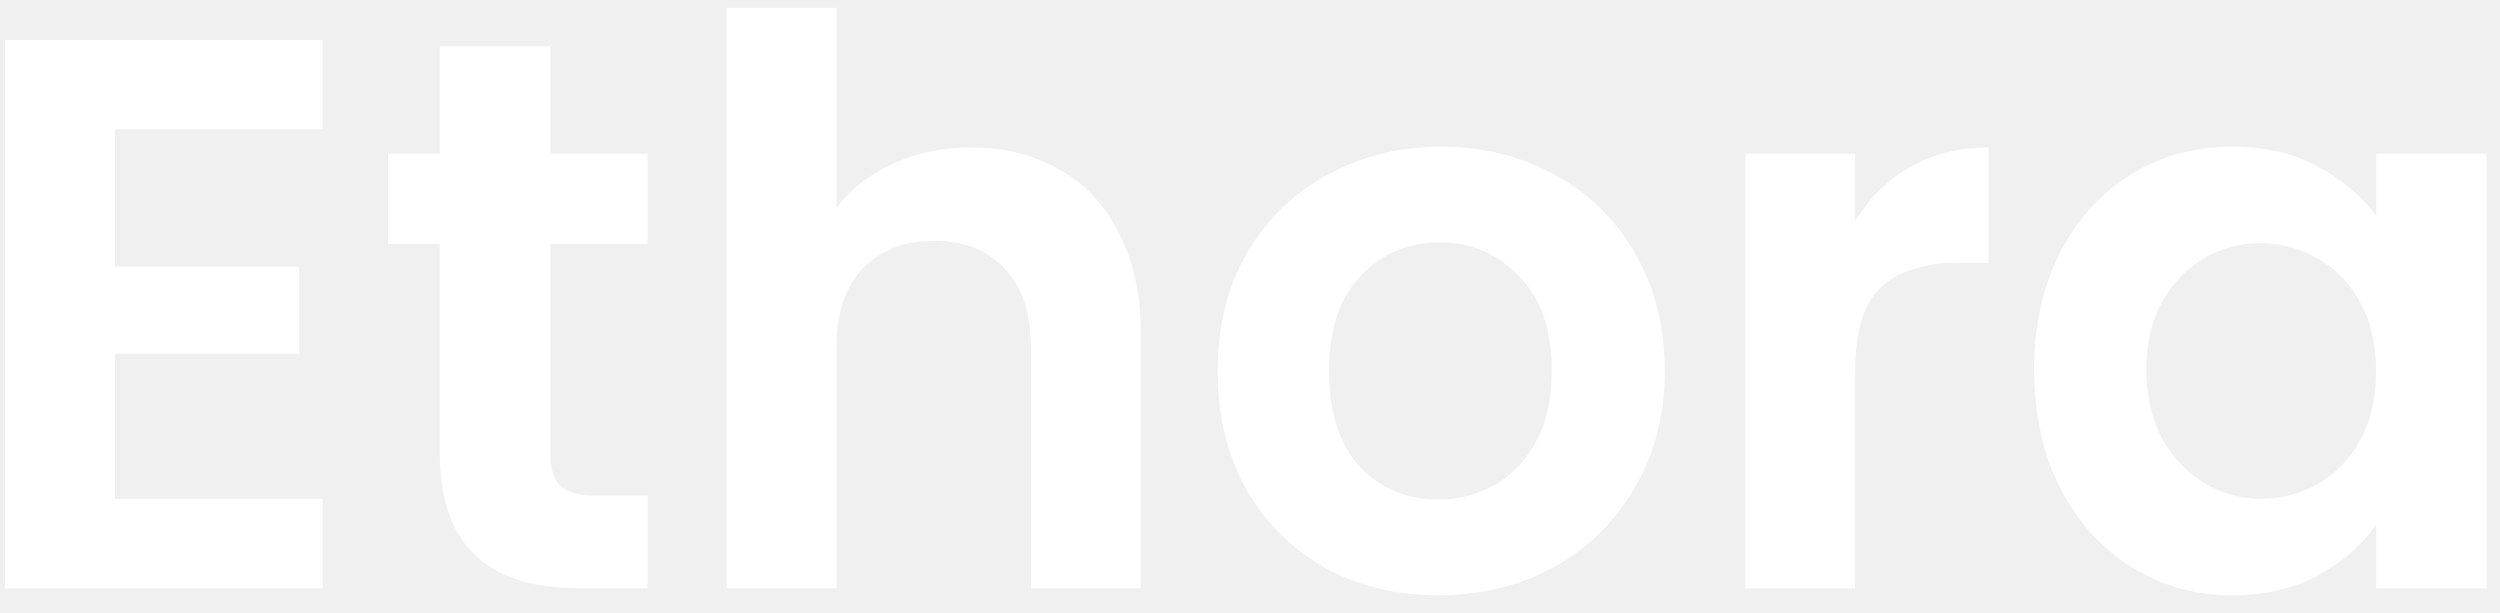
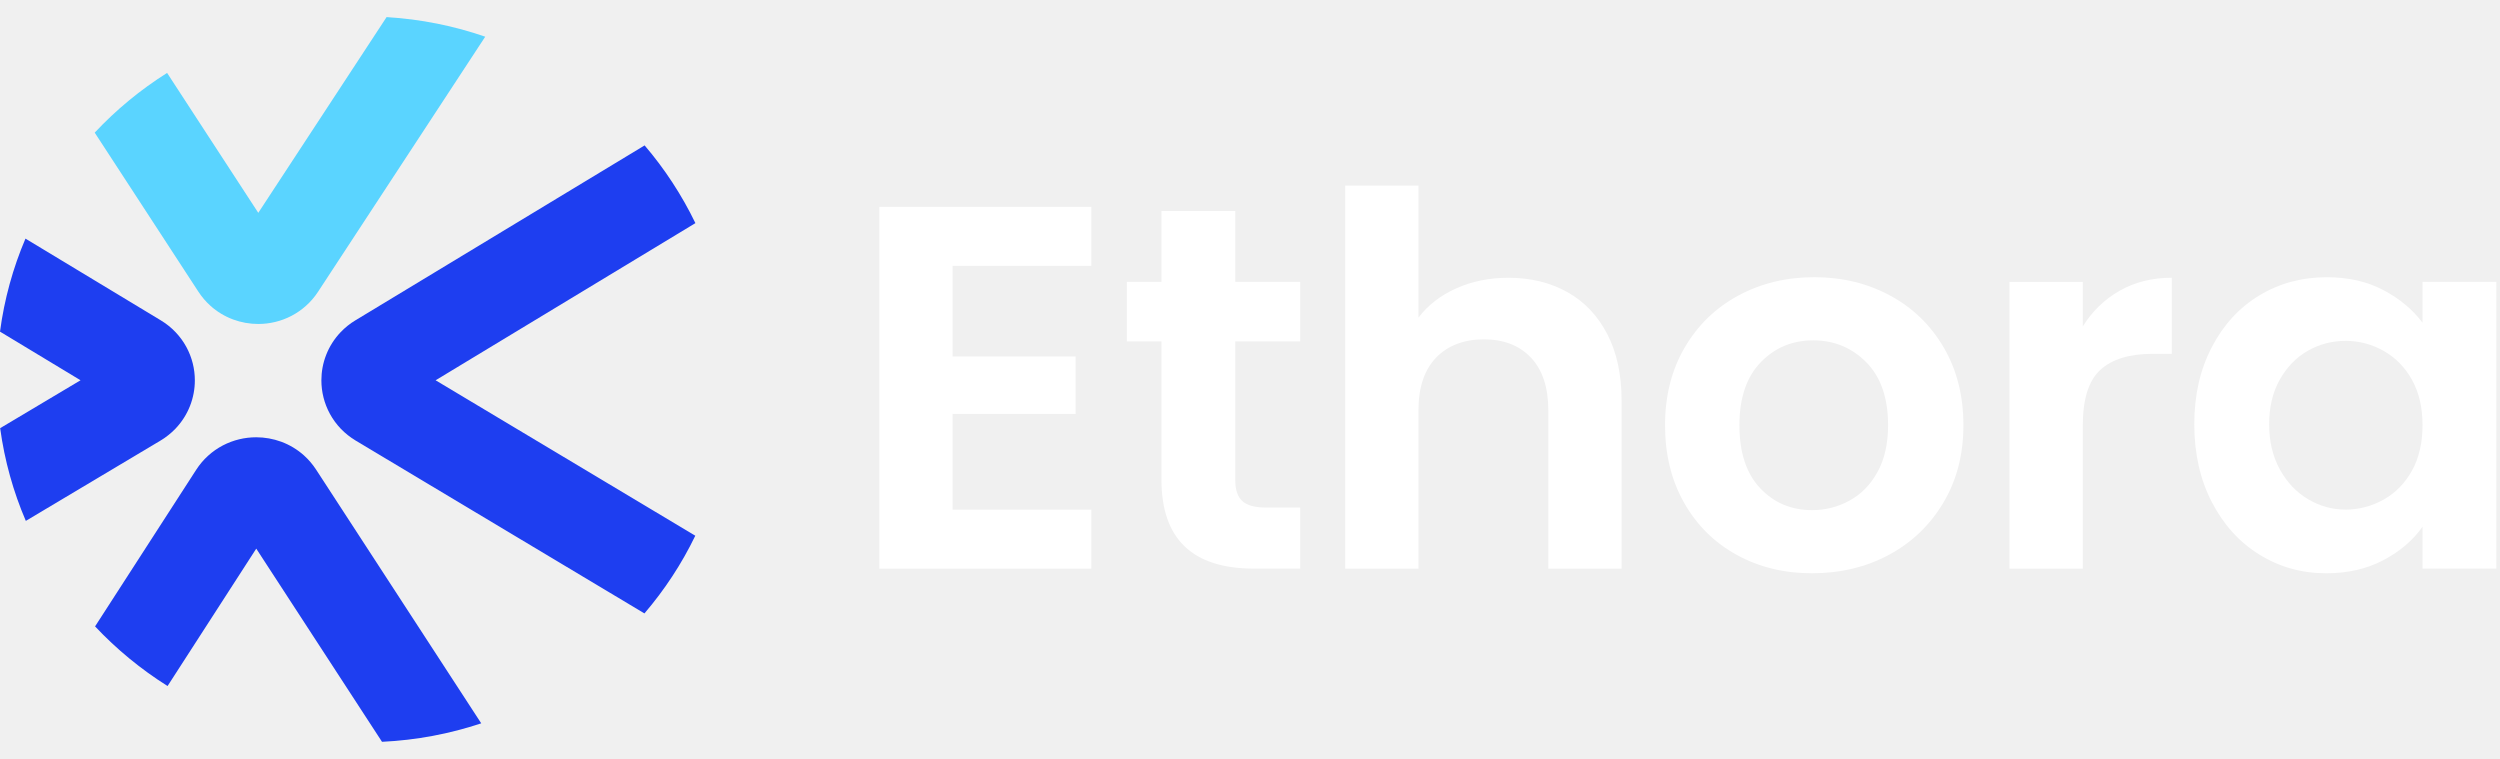
- <svg xmlns="http://www.w3.org/2000/svg" width="102" height="25" viewBox="0 0 102 25" fill="none">
-   <path d="M4.688 5.28V10.88H12.208V14.432H4.688V20.352H13.168V24H0.208V1.632H13.168V5.28H4.688ZM22.455 9.952V18.528C22.455 19.125 22.594 19.563 22.871 19.84C23.17 20.096 23.661 20.224 24.343 20.224H26.423V24H23.607C19.831 24 17.943 22.165 17.943 18.496V9.952H15.831V6.272H17.943V1.888H22.455V6.272H26.423V9.952H22.455ZM39.63 6.016C40.974 6.016 42.168 6.315 43.214 6.912C44.259 7.488 45.069 8.352 45.645 9.504C46.243 10.635 46.541 12 46.541 13.6V24H42.062V14.208C42.062 12.8 41.709 11.723 41.005 10.976C40.301 10.208 39.342 9.824 38.126 9.824C36.888 9.824 35.907 10.208 35.181 10.976C34.477 11.723 34.126 12.8 34.126 14.208V24H29.645V0.32H34.126V8.48C34.702 7.712 35.469 7.115 36.429 6.688C37.389 6.24 38.456 6.016 39.63 6.016ZM58.674 24.288C56.967 24.288 55.431 23.915 54.066 23.168C52.7 22.4 51.623 21.323 50.834 19.936C50.066 18.549 49.682 16.949 49.682 15.136C49.682 13.323 50.076 11.723 50.866 10.336C51.676 8.949 52.775 7.883 54.162 7.136C55.548 6.368 57.095 5.984 58.802 5.984C60.508 5.984 62.055 6.368 63.442 7.136C64.828 7.883 65.916 8.949 66.706 10.336C67.516 11.723 67.922 13.323 67.922 15.136C67.922 16.949 67.506 18.549 66.674 19.936C65.863 21.323 64.754 22.4 63.346 23.168C61.959 23.915 60.402 24.288 58.674 24.288ZM58.674 20.384C59.484 20.384 60.242 20.192 60.946 19.808C61.671 19.403 62.247 18.805 62.674 18.016C63.1 17.227 63.314 16.267 63.314 15.136C63.314 13.451 62.866 12.16 61.97 11.264C61.095 10.347 60.018 9.888 58.738 9.888C57.458 9.888 56.38 10.347 55.506 11.264C54.652 12.16 54.226 13.451 54.226 15.136C54.226 16.821 54.642 18.123 55.474 19.04C56.327 19.936 57.394 20.384 58.674 20.384ZM75.688 9.024C76.264 8.085 77.011 7.349 77.928 6.816C78.867 6.283 79.933 6.016 81.128 6.016V10.72H79.944C78.536 10.72 77.469 11.051 76.744 11.712C76.04 12.373 75.688 13.525 75.688 15.168V24H71.208V6.272H75.688V9.024ZM82.993 15.072C82.993 13.28 83.346 11.691 84.049 10.304C84.775 8.917 85.746 7.851 86.962 7.104C88.199 6.357 89.575 5.984 91.09 5.984C92.412 5.984 93.564 6.251 94.546 6.784C95.548 7.317 96.348 7.989 96.945 8.8V6.272H101.458V24H96.945V21.408C96.37 22.24 95.57 22.933 94.546 23.488C93.543 24.021 92.38 24.288 91.058 24.288C89.564 24.288 88.199 23.904 86.962 23.136C85.746 22.368 84.775 21.291 84.049 19.904C83.346 18.496 82.993 16.885 82.993 15.072ZM96.945 15.136C96.945 14.048 96.732 13.12 96.305 12.352C95.879 11.563 95.303 10.965 94.578 10.56C93.852 10.133 93.073 9.92 92.242 9.92C91.409 9.92 90.641 10.123 89.938 10.528C89.234 10.933 88.657 11.531 88.21 12.32C87.783 13.088 87.57 14.005 87.57 15.072C87.57 16.139 87.783 17.077 88.21 17.888C88.657 18.677 89.234 19.285 89.938 19.712C90.663 20.139 91.431 20.352 92.242 20.352C93.073 20.352 93.852 20.149 94.578 19.744C95.303 19.317 95.879 18.72 96.305 17.952C96.732 17.163 96.945 16.224 96.945 15.136Z" fill="white" />
+ <svg xmlns="http://www.w3.org/2000/svg" width="112" height="34" viewBox="0 0 112 34" fill="none">
+   <path d="M42.676 11.911V15.969H48.188V18.543H42.676V22.833H48.891V25.476H39.393V9.268H48.891V11.911H42.676Z" fill="white" />
+   <path d="M55.34 15.296V21.51C55.34 21.943 55.445 22.256 55.656 22.448C55.868 22.642 56.223 22.739 56.724 22.739H58.248V25.474H56.184C53.417 25.474 52.033 24.145 52.033 21.486V15.296H50.485V12.629H52.033V9.453H55.34V12.629H58.248V15.296H55.34Z" fill="white" />
+   <path d="M70.208 13.082C70.974 13.507 71.572 14.133 72.002 14.96C72.432 15.788 72.647 16.78 72.647 17.939V25.475H69.364V18.38C69.364 17.359 69.106 16.575 68.59 16.026C68.074 15.478 67.37 15.203 66.479 15.203C65.588 15.203 64.857 15.478 64.333 16.026C63.809 16.575 63.547 17.359 63.547 18.38V25.475H60.264V8.316H63.547V14.229C63.969 13.673 64.533 13.236 65.236 12.92C65.939 12.603 66.722 12.444 67.582 12.444C68.567 12.444 69.442 12.657 70.208 13.082Z" fill="white" />
+   <path d="M77.807 24.859C76.807 24.311 76.021 23.534 75.45 22.528C74.879 21.523 74.594 20.364 74.594 19.05C74.594 17.736 74.886 16.577 75.473 15.572C76.059 14.567 76.861 13.79 77.877 13.241C78.893 12.693 80.027 12.418 81.277 12.418C82.528 12.418 83.661 12.693 84.677 13.241C85.694 13.79 86.495 14.567 87.082 15.572C87.668 16.576 87.961 17.736 87.961 19.05C87.961 20.364 87.66 21.523 87.058 22.528C86.456 23.533 85.643 24.31 84.619 24.859C83.594 25.408 82.45 25.682 81.183 25.682C79.916 25.682 78.806 25.408 77.806 24.859H77.807ZM82.862 22.424C83.385 22.138 83.803 21.71 84.117 21.137C84.43 20.566 84.586 19.87 84.586 19.051C84.586 17.83 84.261 16.891 83.613 16.234C82.964 15.577 82.17 15.248 81.232 15.248C80.295 15.248 79.509 15.576 78.876 16.234C78.243 16.891 77.926 17.83 77.926 19.051C77.926 20.272 78.235 21.211 78.853 21.868C79.471 22.526 80.248 22.854 81.187 22.854C81.78 22.854 82.339 22.711 82.863 22.425L82.862 22.424Z" fill="white" />
+   <path d="M94.963 13.023C95.642 12.637 96.42 12.443 97.296 12.443V15.852H96.428C95.396 15.852 94.618 16.092 94.094 16.571C93.57 17.05 93.309 17.885 93.309 19.075V25.475H90.025V12.63H93.309V14.624C93.73 13.944 94.282 13.41 94.962 13.024L94.963 13.023Z" fill="white" />
+   <path d="M99.09 15.55C99.613 14.545 100.325 13.773 101.224 13.231C102.123 12.69 103.128 12.42 104.238 12.42C105.207 12.42 106.055 12.614 106.782 13C107.51 13.386 108.092 13.873 108.53 14.46V12.629H111.837V25.474H108.53V23.596C108.108 24.199 107.525 24.697 106.782 25.091C106.04 25.486 105.183 25.683 104.215 25.683C103.12 25.683 102.123 25.404 101.224 24.848C100.325 24.292 99.613 23.507 99.09 22.495C98.566 21.483 98.304 20.319 98.304 19.006C98.304 17.692 98.566 16.556 99.09 15.551V15.55ZM108.06 17.022C107.748 16.458 107.325 16.026 106.794 15.724C106.263 15.422 105.692 15.271 105.083 15.271C104.474 15.271 103.91 15.419 103.394 15.712C102.878 16.006 102.46 16.434 102.139 16.999C101.819 17.563 101.658 18.232 101.658 19.005C101.658 19.778 101.818 20.454 102.139 21.033C102.459 21.613 102.882 22.058 103.405 22.366C103.928 22.676 104.487 22.83 105.082 22.83C105.676 22.83 106.262 22.679 106.793 22.378C107.325 22.077 107.747 21.644 108.06 21.079C108.372 20.515 108.529 19.839 108.529 19.051C108.529 18.263 108.372 17.587 108.06 17.022H108.06Z" fill="white" />
+   <path d="M13.625 20.409C13.321 20.135 12.972 19.928 12.606 19.792C12.24 19.657 11.858 19.59 11.478 19.59C10.968 19.59 10.457 19.709 9.986 19.954C9.751 20.077 9.527 20.231 9.324 20.416C9.121 20.599 8.94 20.813 8.789 21.047L4.259 28.063C5.22 29.084 6.311 29.983 7.507 30.734L11.48 24.579L17.114 33.233C18.662 33.159 20.153 32.874 21.559 32.405L14.159 21.036C14.007 20.803 13.826 20.591 13.624 20.409H13.625Z" fill="#1E3EF0" />
+   <path d="M9.423 13.695C9.726 13.969 10.076 14.176 10.441 14.312C10.807 14.447 11.187 14.514 11.568 14.514C12.074 14.514 12.582 14.397 13.051 14.154C13.284 14.033 13.507 13.881 13.709 13.699C13.912 13.518 14.093 13.308 14.245 13.076L21.738 1.644C20.342 1.161 18.859 0.859 17.319 0.766L11.571 9.535L7.486 3.267C6.291 4.019 5.202 4.92 4.243 5.942L8.888 13.068C9.039 13.3 9.221 13.512 9.423 13.694V13.695Z" fill="#5AD4FF" />
+   <path d="M7.854 19.212C8.147 18.908 8.368 18.554 8.513 18.184C8.658 17.813 8.729 17.426 8.729 17.04C8.729 16.528 8.604 16.013 8.347 15.541C8.218 15.305 8.056 15.081 7.863 14.879C7.67 14.677 7.446 14.497 7.201 14.35L1.141 10.69C0.583 12 0.194 13.398 0 14.857L3.608 17.036L0.007 19.182C0.205 20.636 0.596 22.03 1.157 23.336L7.187 19.74C7.434 19.592 7.66 19.413 7.855 19.211L7.854 19.212Z" fill="#1E3EF0" />
+   <path d="M19.515 17.037L31.154 9.996C30.545 8.737 29.779 7.568 28.879 6.514L15.922 14.351C15.677 14.499 15.454 14.678 15.262 14.88C14.973 15.183 14.753 15.535 14.611 15.903C14.467 16.271 14.398 16.657 14.398 17.041C14.398 17.555 14.524 18.072 14.783 18.546C14.912 18.782 15.075 19.007 15.269 19.209C15.463 19.411 15.688 19.59 15.934 19.738L28.871 27.481C29.772 26.427 30.541 25.259 31.149 24L19.514 17.036L19.515 17.037Z" fill="#1E3EF0" />
</svg>
